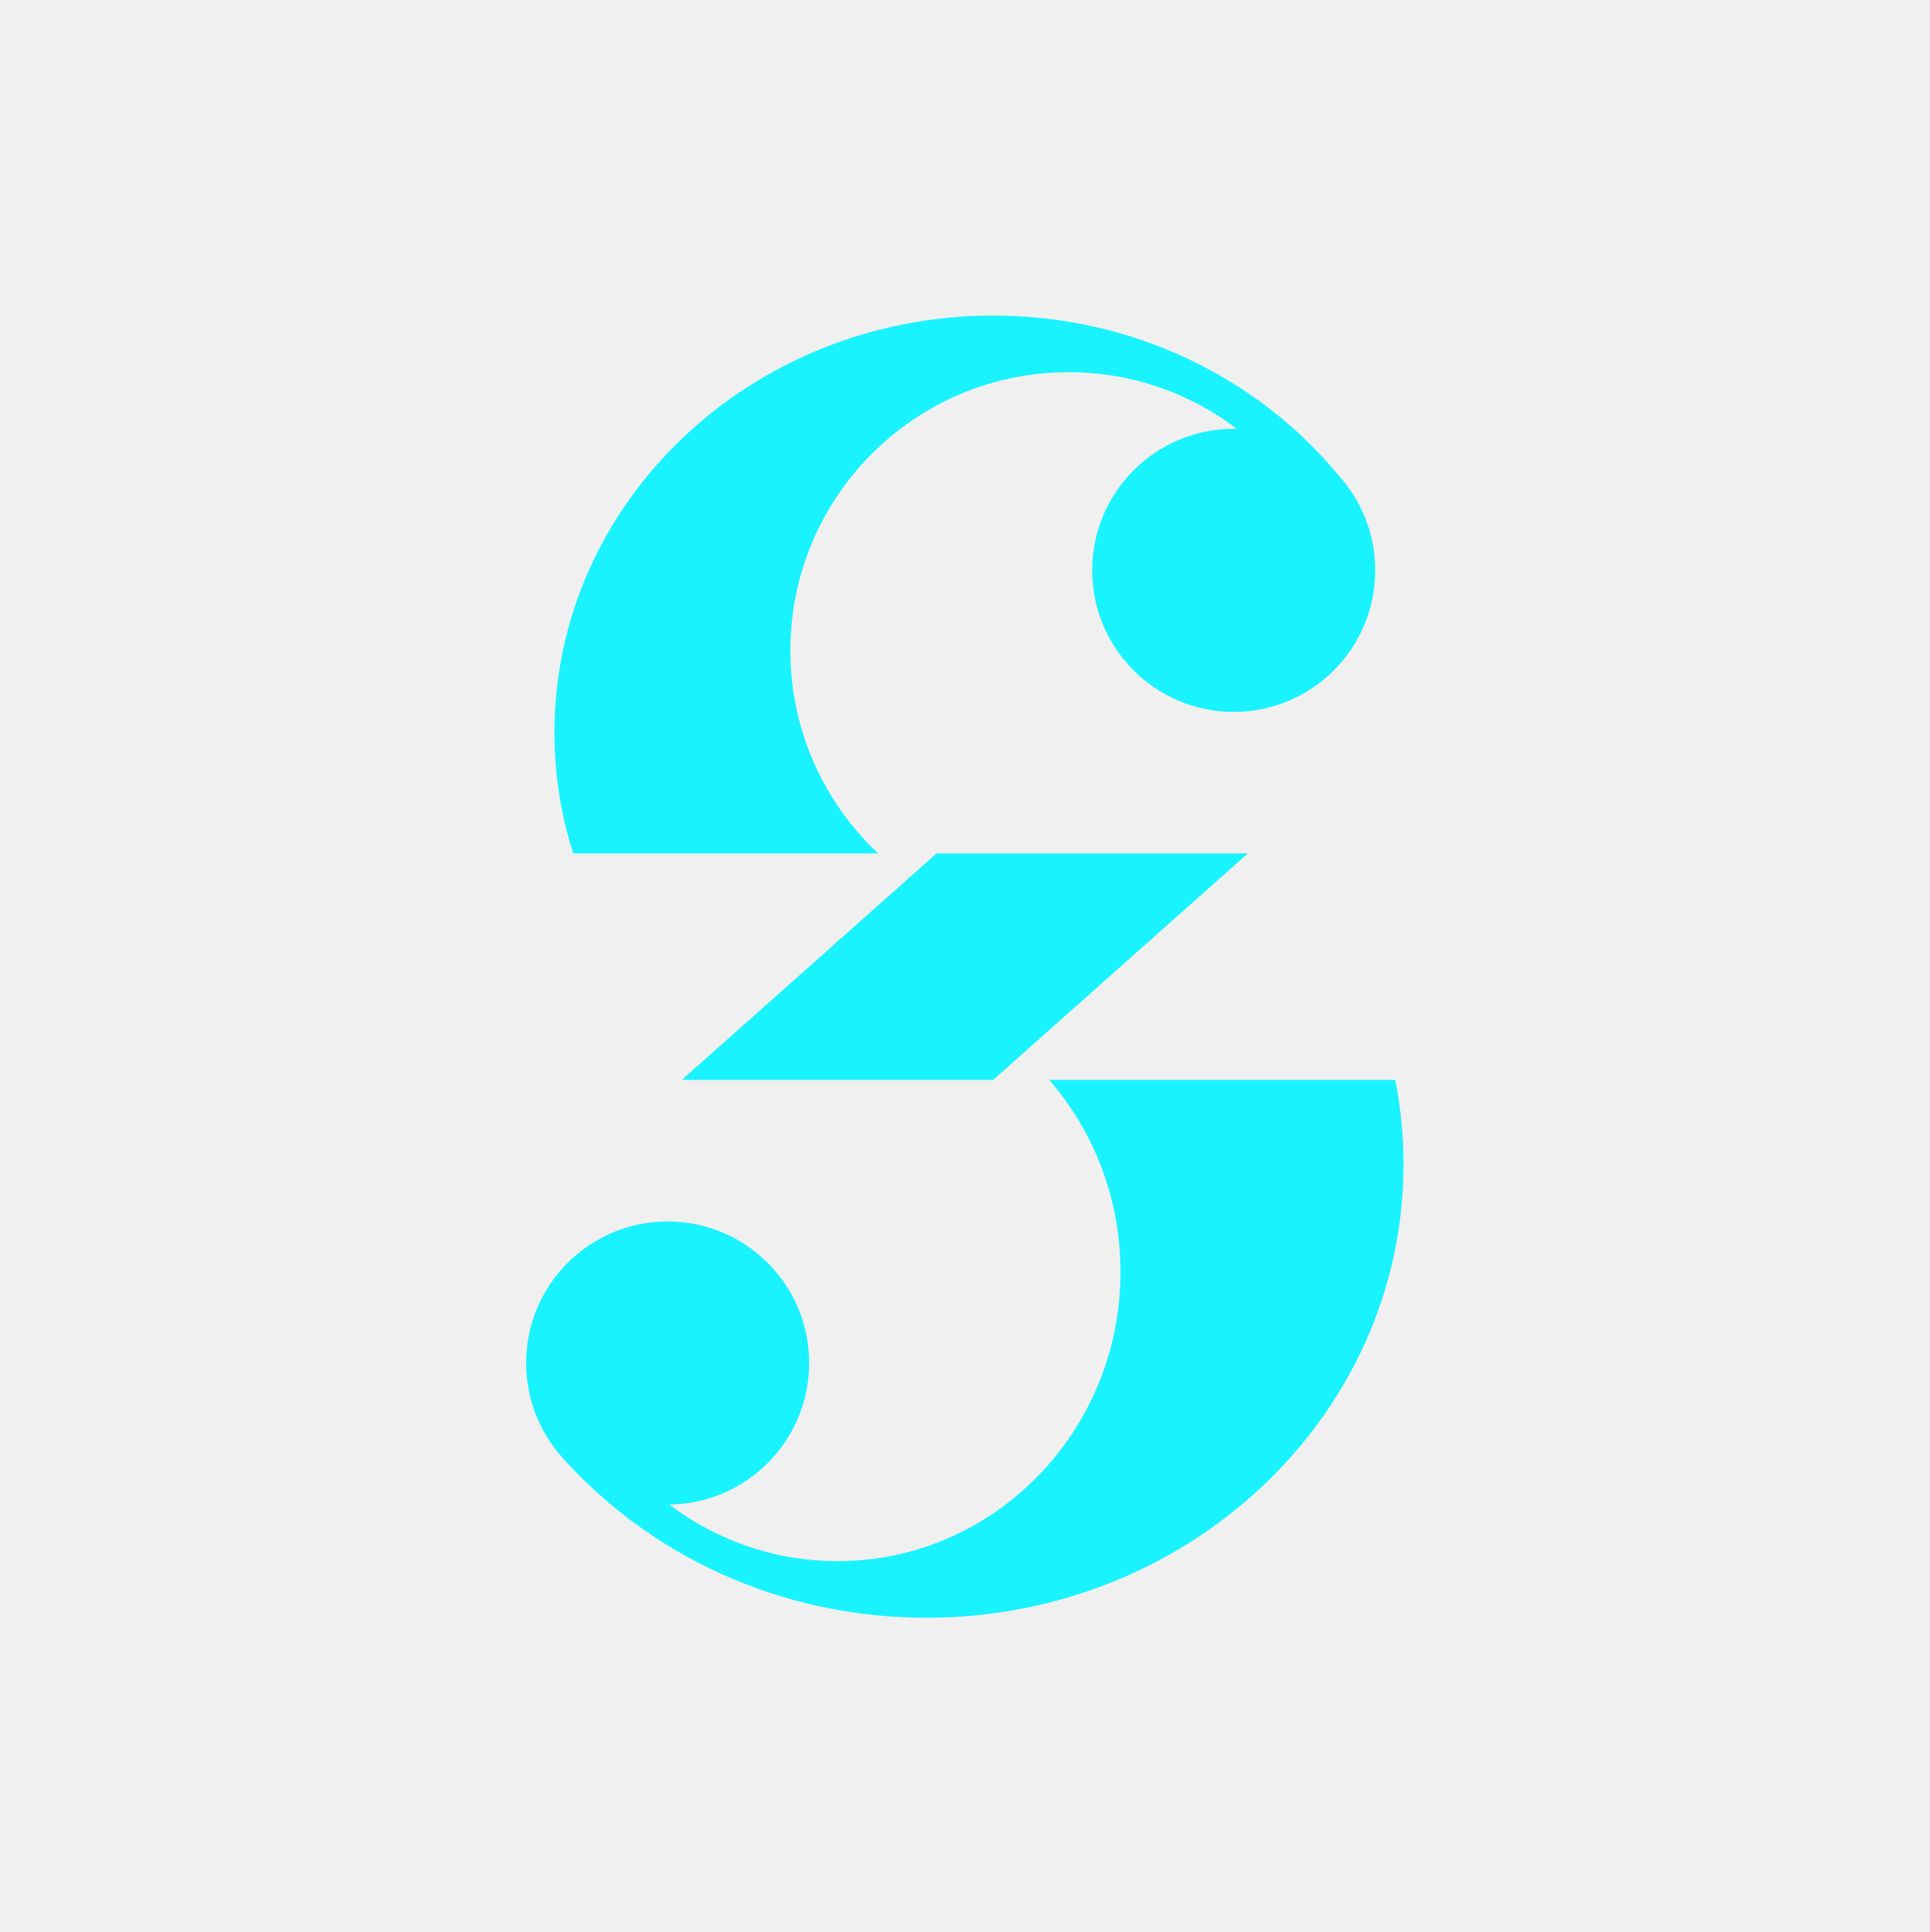
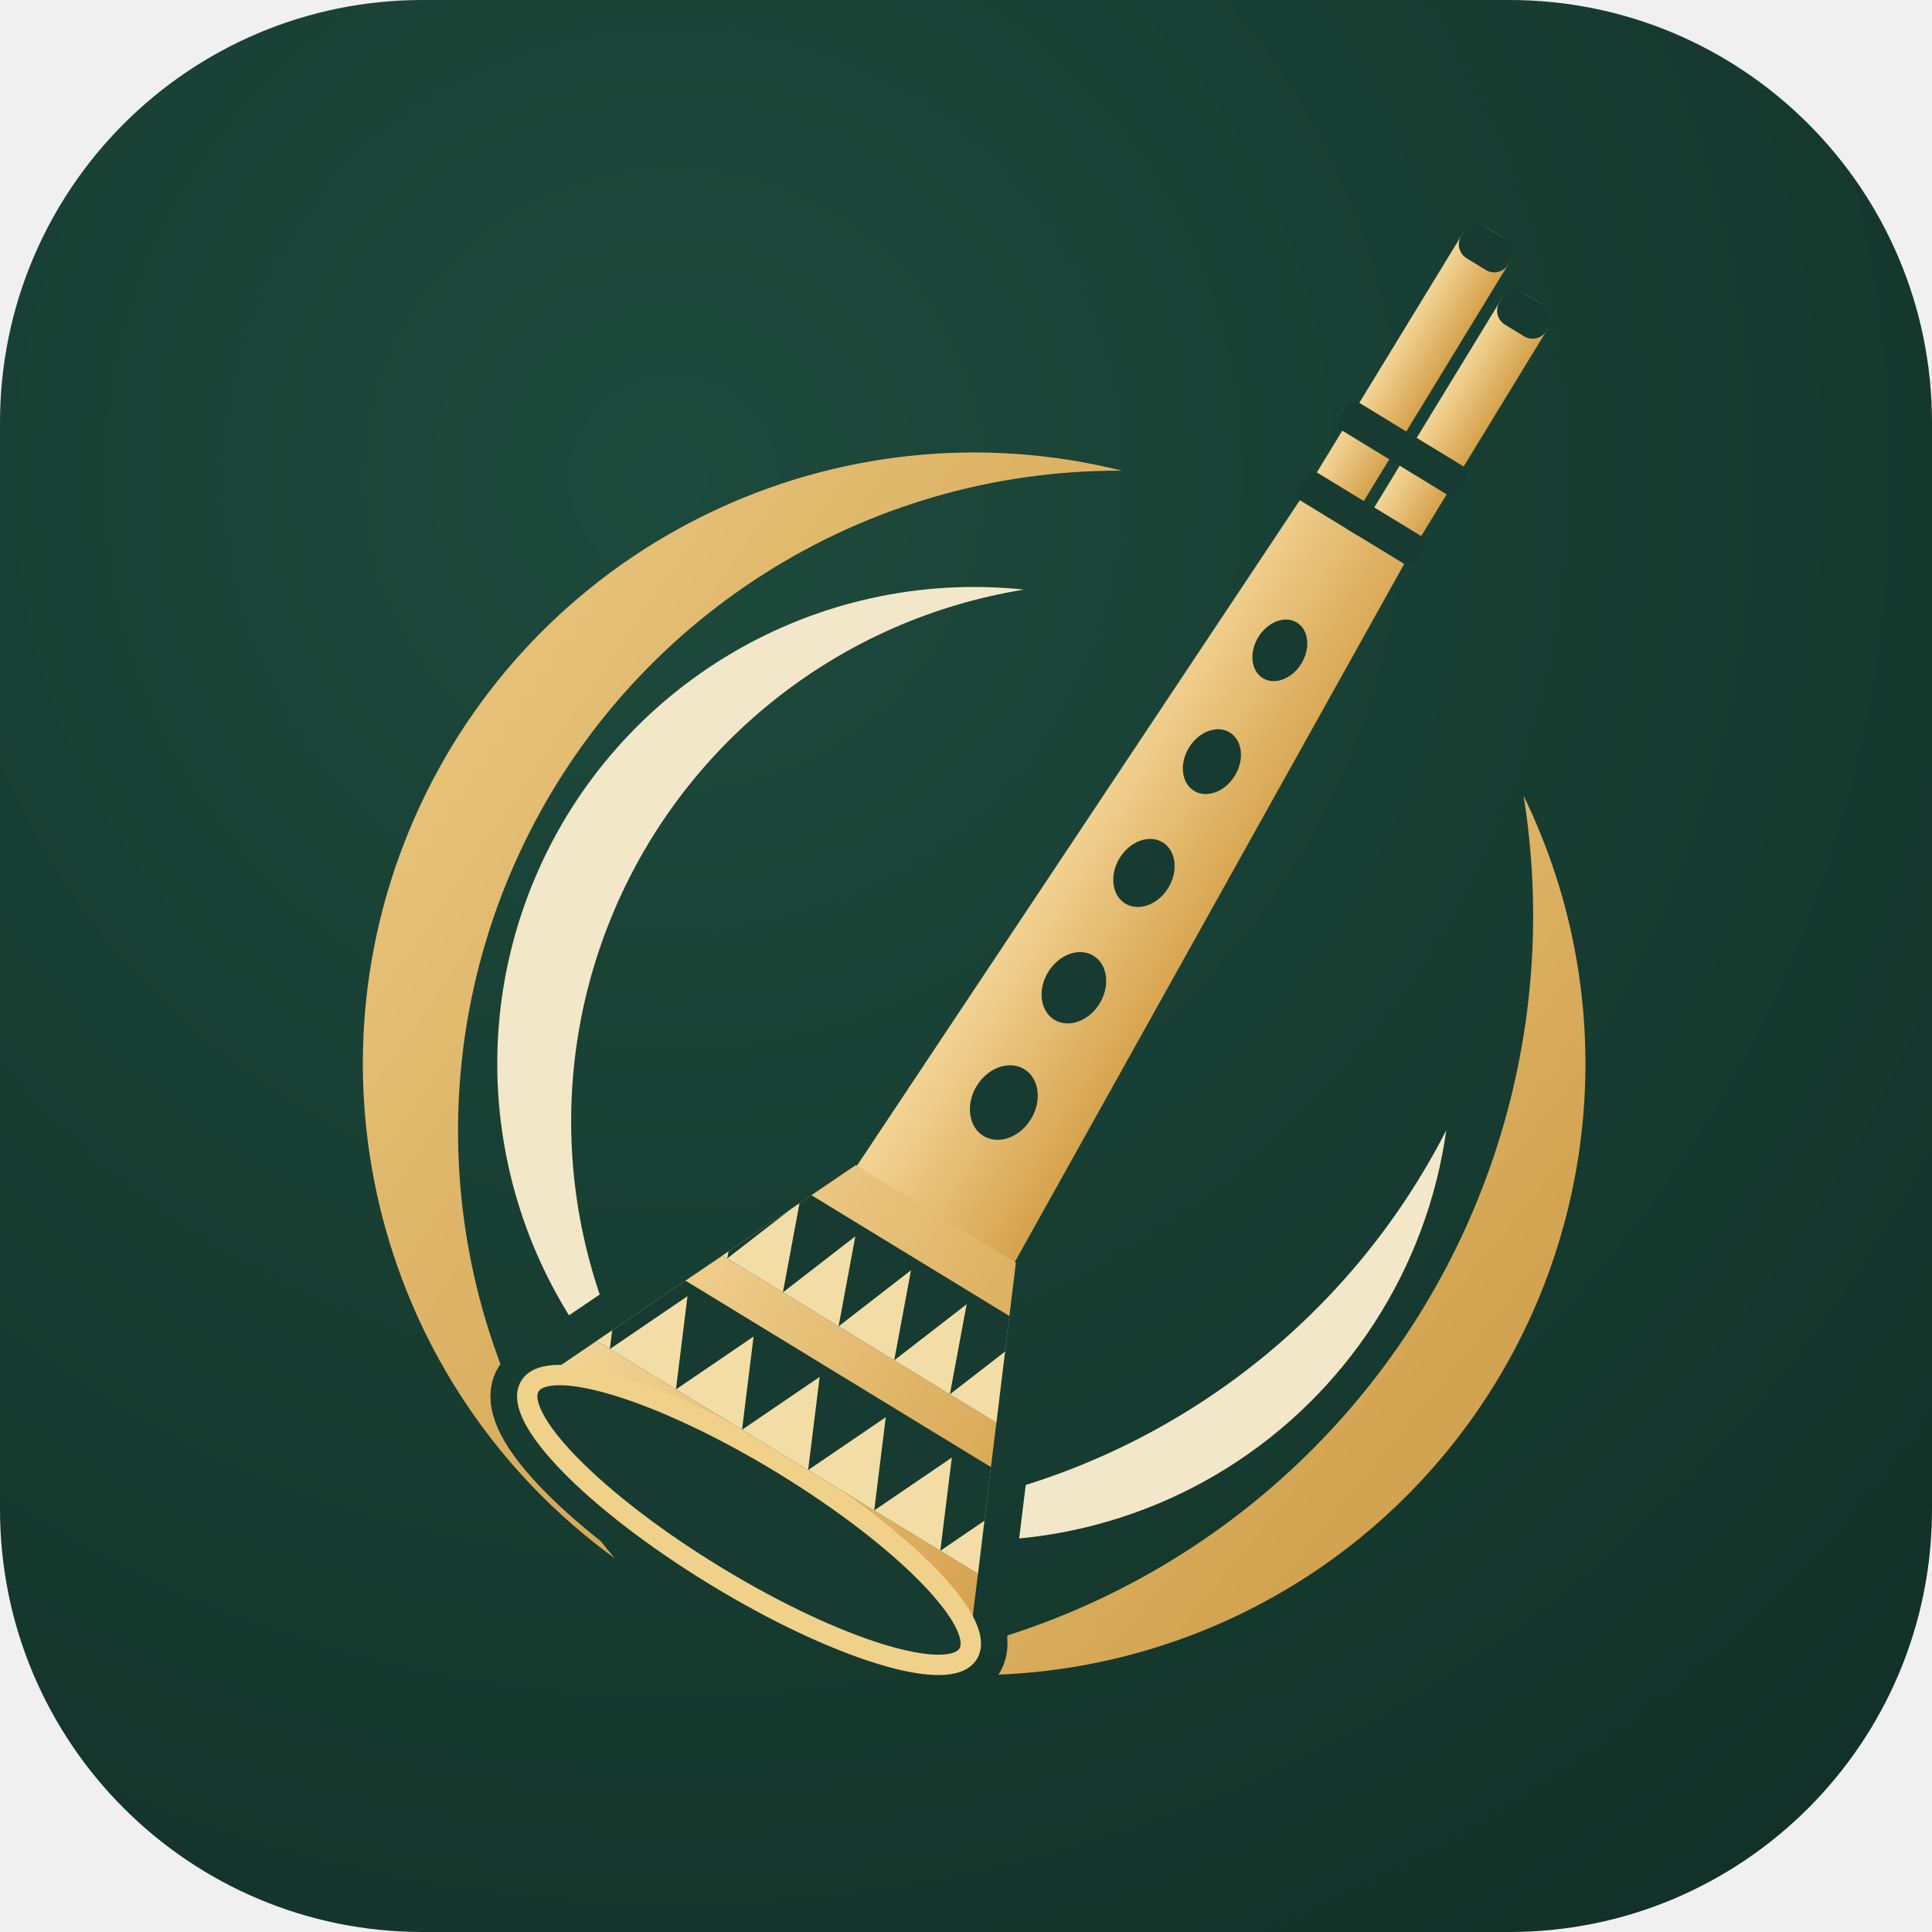
- <svg xmlns="http://www.w3.org/2000/svg" width="1024" height="1025" viewBox="0 0 1024 1025" fill="none">
-   <path d="M304.183 452.784C297.71 432.47 294.23 410.922 294.23 388.601C294.23 266.451 398.463 167.429 527.042 167.429C601.279 167.429 667.4 200.438 710.03 251.848H710.029C722.288 265.213 729.771 283.03 729.771 302.595C729.771 344.068 696.15 377.689 654.677 377.689C613.205 377.689 579.584 344.068 579.584 302.595C579.584 261.123 613.205 227.502 654.677 227.502C655.25 227.502 655.821 227.509 656.39 227.521C631.591 208.662 600.647 197.468 567.088 197.468C485.534 197.468 419.421 263.58 419.421 345.134C419.421 387.582 437.332 425.847 466.008 452.784H304.183Z" fill="#19F3FF" />
-   <path d="M744.791 617.736C744.791 602.426 743.286 587.449 740.407 572.933H556.774C580.312 600.028 594.606 635.697 594.606 674.777C594.606 759.538 527.366 828.249 444.42 828.249C410.988 828.249 380.108 817.087 355.153 798.21C396.235 797.755 429.398 764.311 429.398 723.122C429.398 681.649 395.777 648.028 354.304 648.028C312.831 648.028 279.211 681.649 279.211 723.122C279.211 742.291 286.394 759.783 298.215 773.053C344.662 825.188 414.052 858.288 491.579 858.288C631.424 858.288 744.791 750.589 744.791 617.736Z" fill="#19F3FF" />
-   <path d="M662.185 452.782H496.98L361.812 572.931H527.017L662.185 452.782Z" fill="#19F3FF" />
+ <svg xmlns="http://www.w3.org/2000/svg" viewBox="0 0 512 512" role="img" aria-labelledby="nzi-t">
+   <defs>
+     <mask id="nzi-cut" maskUnits="userSpaceOnUse" x="-60" y="-60" width="520" height="520">
+       <rect x="-60" y="-60" width="520" height="520" fill="#fff" />
+       <g transform="translate(237.5 175) rotate(31.4)">
+         <rect x="-15" y="-187" width="13.5" height="84" rx="4.5" fill="#000" stroke="#000" stroke-width="18" stroke-linejoin="round" />
+         <rect x="1.5" y="-178" width="13.5" height="75" rx="4.5" fill="#000" stroke="#000" stroke-width="18" stroke-linejoin="round" />
+         <path d="M-15-106L15-106L23 98L-23 98Z" fill="#000" stroke="#000" stroke-width="18" stroke-linejoin="round" />
+         <path d="M-23 90L23 90L63 178A63 16 0 0 1-63 178Z" fill="#000" stroke="#000" stroke-width="18" stroke-linejoin="round" />
+         <ellipse cx="0" cy="178" rx="63" ry="16" fill="#000" stroke="#000" stroke-width="18" />
+       </g>
+     </mask>
+     <linearGradient id="nzi-gold" x1="0" y1="0" x2="1" y2="1">
+       <stop offset="0" stop-color="#EDCB85" />
+       <stop offset="1" stop-color="#C9963F" />
+     </linearGradient>
+     <linearGradient id="nzi-wood" x1="0" y1="0" x2="1" y2="0">
+       <stop offset="0" stop-color="#F3D597" />
+       <stop offset="1" stop-color="#D5A24C" />
+     </linearGradient>
+     <radialGradient id="nzi-bg" cx=".35" cy=".25" r="1">
+       <stop offset="0" stop-color="#1D4A3C" />
+       <stop offset="1" stop-color="#112E25" />
+     </radialGradient>
+   </defs>
+   <rect width="512" height="512" rx="112" fill="url(#nzi-bg)" />
+   <g transform="translate(42.16 49.72) scale(1.08)">
+     <g mask="url(#nzi-cut)">
+       <path d="M236.29,69.46 A150 150 0 0 0 111.83,336.35 A162.06 162.06 0 0 1 236.29,69.46Z" fill="url(#nzi-gold)" />
+       <path d="M212.23,98.64 A117 117 0 0 0 124.79,304.63 A132.19 132.19 0 0 1 212.23,98.64Z" fill="#F3E7C9" />
+       <path d="M334.82,149.24 A150 150 0 0 1 173.95,362.72 A185.41 185.41 0 0 0 334.82,149.24Z" fill="url(#nzi-gold)" />
+       <path d="M163.85,326.27 A117 117 0 0 0 315.86,231.28 A174.4 174.4 0 0 1 163.85,326.27Z" fill="#F3E7C9" />
+     </g>
+     <g transform="translate(237.5 175) rotate(31.4)">
+       <rect x="-15" y="-187" width="13.5" height="84" rx="4.5" fill="url(#nzi-wood)" />
+       <rect x="1.5" y="-178" width="13.5" height="75" rx="4.5" fill="url(#nzi-wood)" />
+       <path d="M-15-106L15-106L23 98L-23 98Z" fill="url(#nzi-wood)" />
+       <path d="M-23 90L23 90L63 178A63 16 0 0 1-63 178Z" fill="url(#nzi-wood)" />
+       <ellipse cx="0" cy="178" rx="63" ry="16" fill="#173B30" stroke="#F0D18A" stroke-width="5" />
+       <rect x="-15" y="-187" width="13.5" height="9" rx="4" fill="#173B30" />
+       <rect x="1.5" y="-178" width="13.5" height="9" rx="4" fill="#173B30" />
+       <rect x="-17" y="-134" width="34" height="8" rx="2" fill="#173B30" />
+       <rect x="-17" y="-114" width="34" height="8" rx="2" fill="#173B30" />
+       <ellipse cx="0" cy="-72" rx="6.2" ry="8" fill="#173B30" />
+       <ellipse cx="0" cy="-40" rx="6.6" ry="8.4" fill="#173B30" />
+       <ellipse cx="0" cy="-8" rx="7" ry="8.8" fill="#173B30" />
+       <ellipse cx="0" cy="25" rx="7.4" ry="9.2" fill="#173B30" />
+       <ellipse cx="0" cy="58" rx="7.8" ry="9.6" fill="#173B30" />
+       <clipPath id="nzid-bc">
+         <path d="M-23 90L23 90L63 178A63 16 0 0 1-63 178Z" />
+       </clipPath>
+       <g clip-path="url(#nzid-bc)">
+         <rect x="-70" y="102" width="140" height="24" fill="#173B30" />
+         <path d="M-70 126L-62 105L-54 126Z" fill="#F3DDA6" />
+         <path d="M-54 126L-46 105L-38 126Z" fill="#F3DDA6" />
+         <path d="M-38 126L-30 105L-22 126Z" fill="#F3DDA6" />
+         <path d="M-22 126L-14 105L-6 126Z" fill="#F3DDA6" />
+         <path d="M-6 126L2 105L10 126Z" fill="#F3DDA6" />
+         <path d="M10 126L18 105L26 126Z" fill="#F3DDA6" />
+         <path d="M26 126L34 105L42 126Z" fill="#F3DDA6" />
+         <path d="M42 126L50 105L58 126Z" fill="#F3DDA6" />
+         <path d="M58 126L66 105L74 126Z" fill="#F3DDA6" />
+         <rect x="-70" y="136" width="140" height="24" fill="#173B30" />
+         <path d="M-70 160L-60.5 139L-51 160Z" fill="#F3DDA6" />
+         <path d="M-51 160L-41.5 139L-32 160Z" fill="#F3DDA6" />
+         <path d="M-32 160L-22.5 139L-13 160Z" fill="#F3DDA6" />
+         <path d="M-13 160L-3.5 139L6 160Z" fill="#F3DDA6" />
+         <path d="M6 160L15.5 139L25 160Z" fill="#F3DDA6" />
+         <path d="M25 160L34.5 139L44 160Z" fill="#F3DDA6" />
+         <path d="M44 160L53.5 139L63 160Z" fill="#F3DDA6" />
+         <path d="M63 160L72.5 139L82 160Z" fill="#F3DDA6" />
+       </g>
+       <ellipse cx="0" cy="178" rx="54" ry="9" fill="#173B30" />
+     </g>
+   </g>
</svg>
